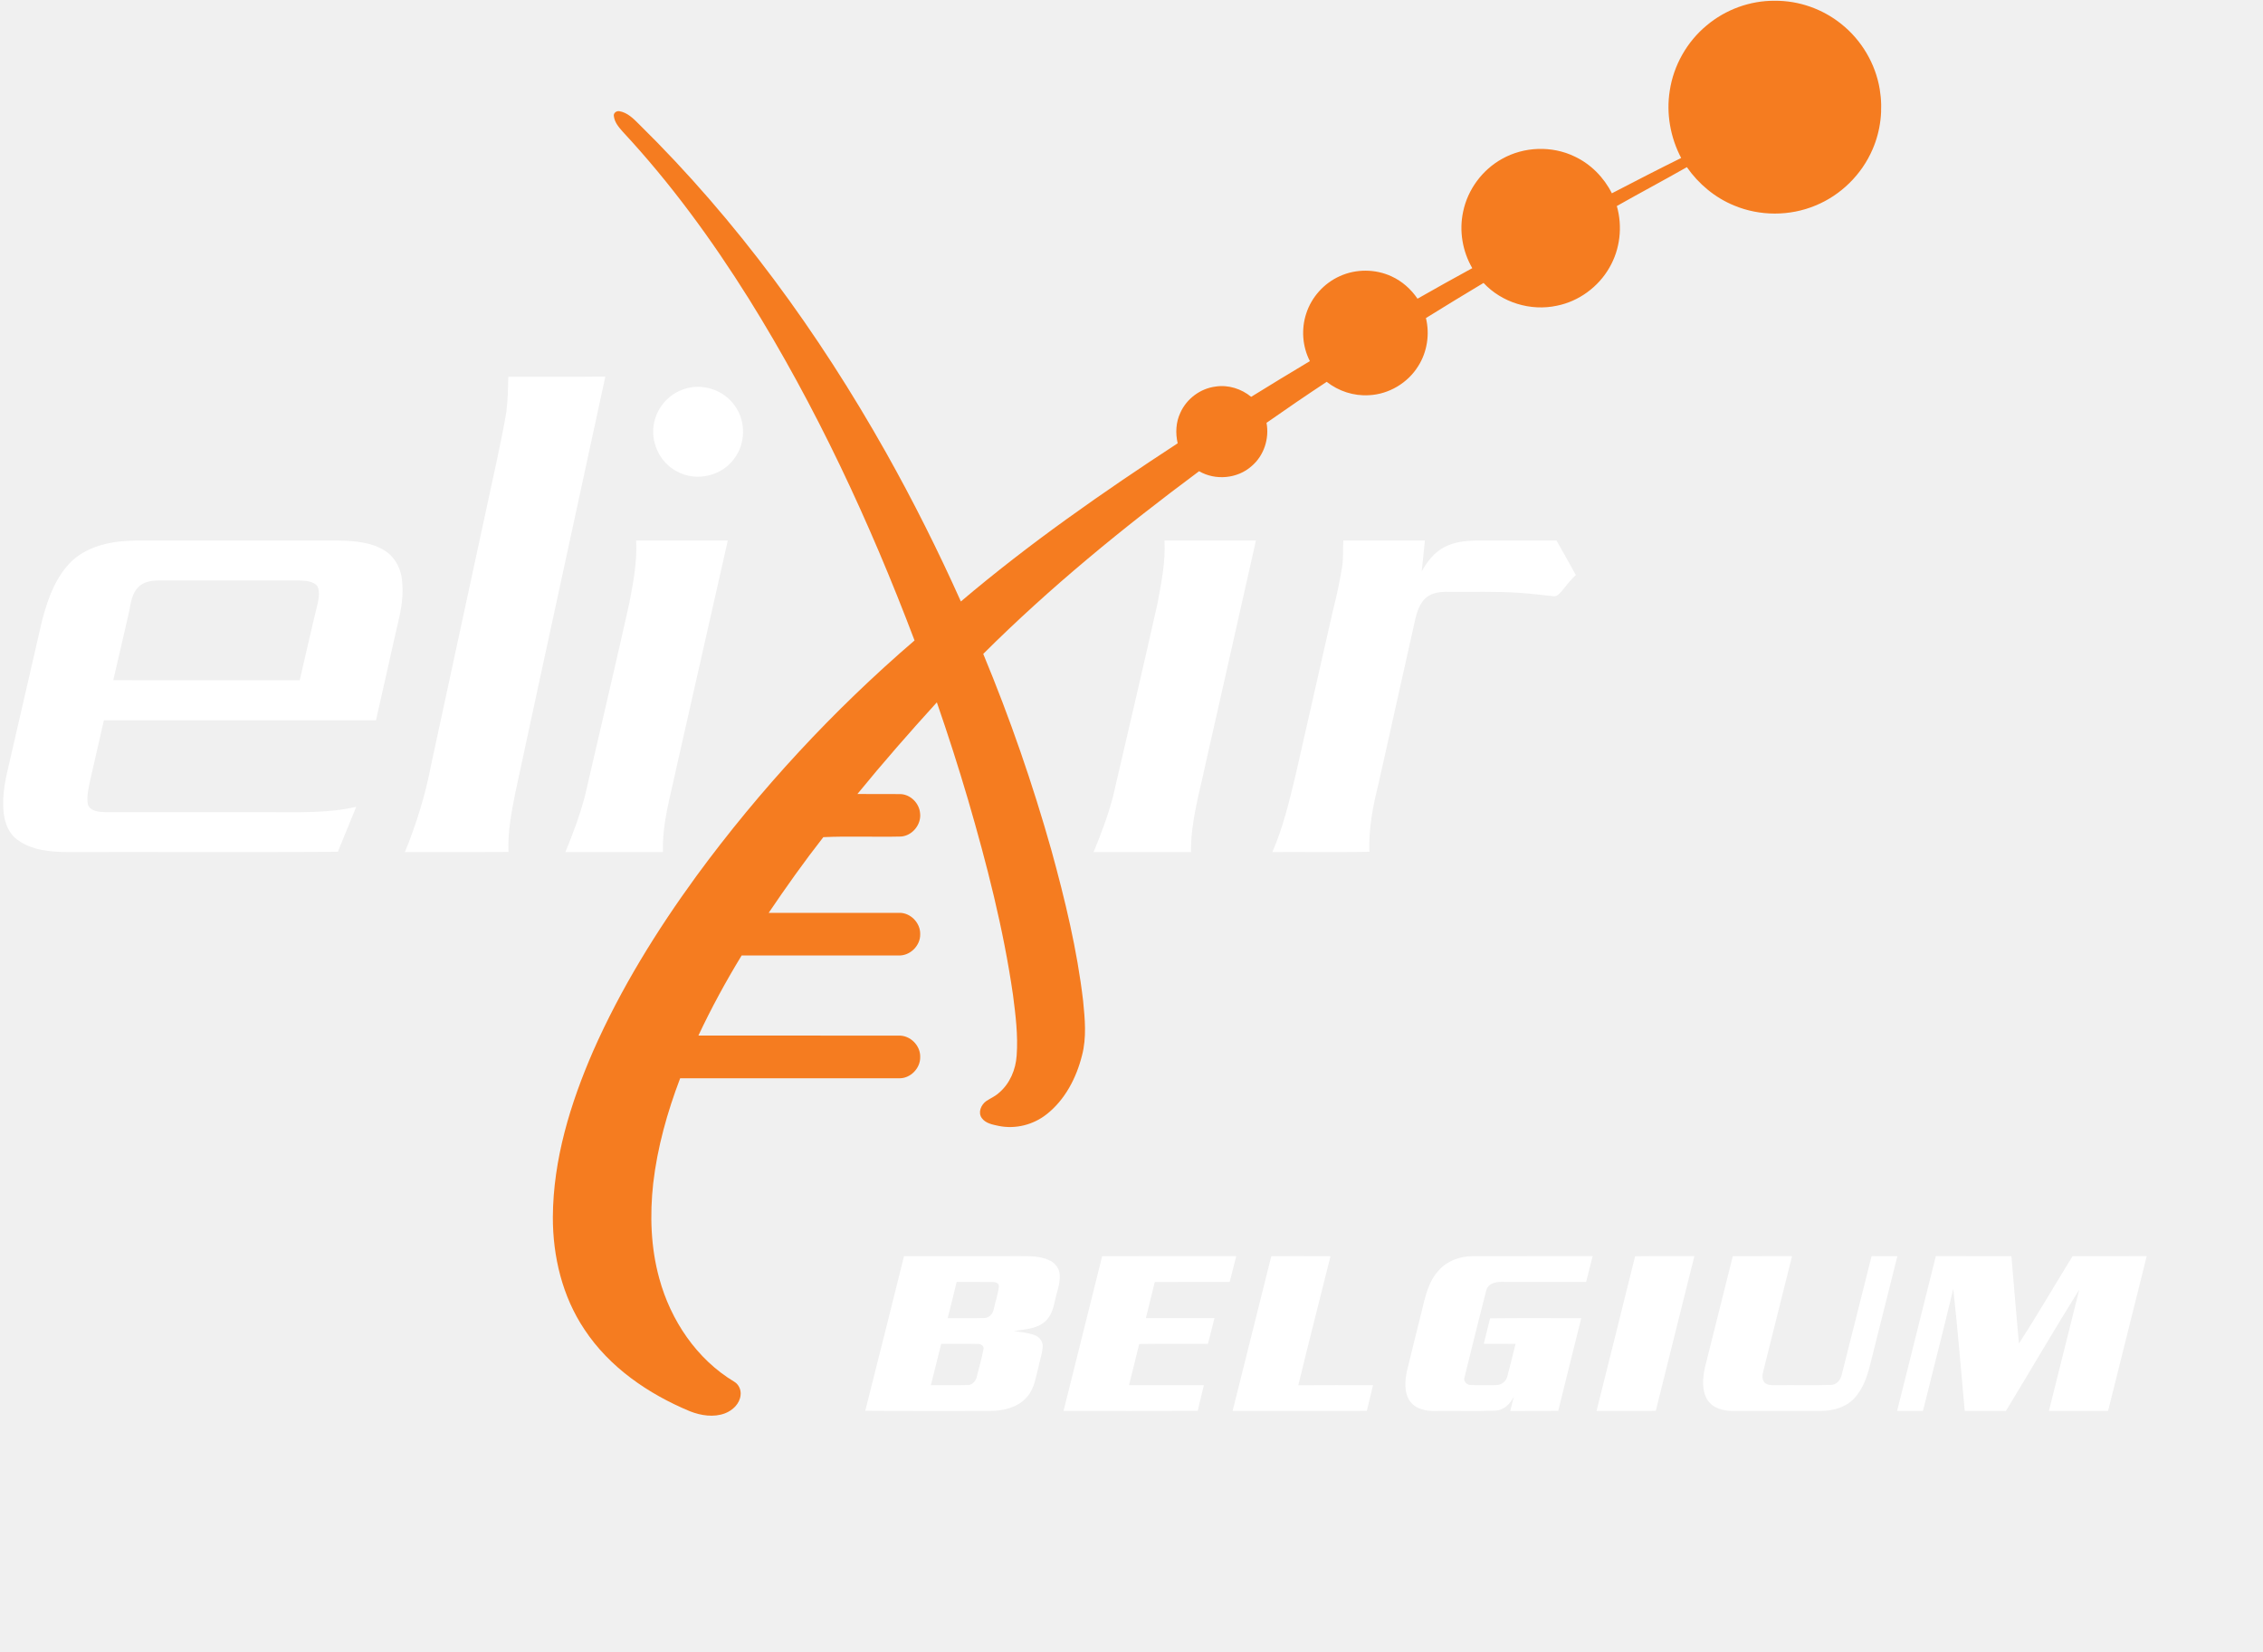
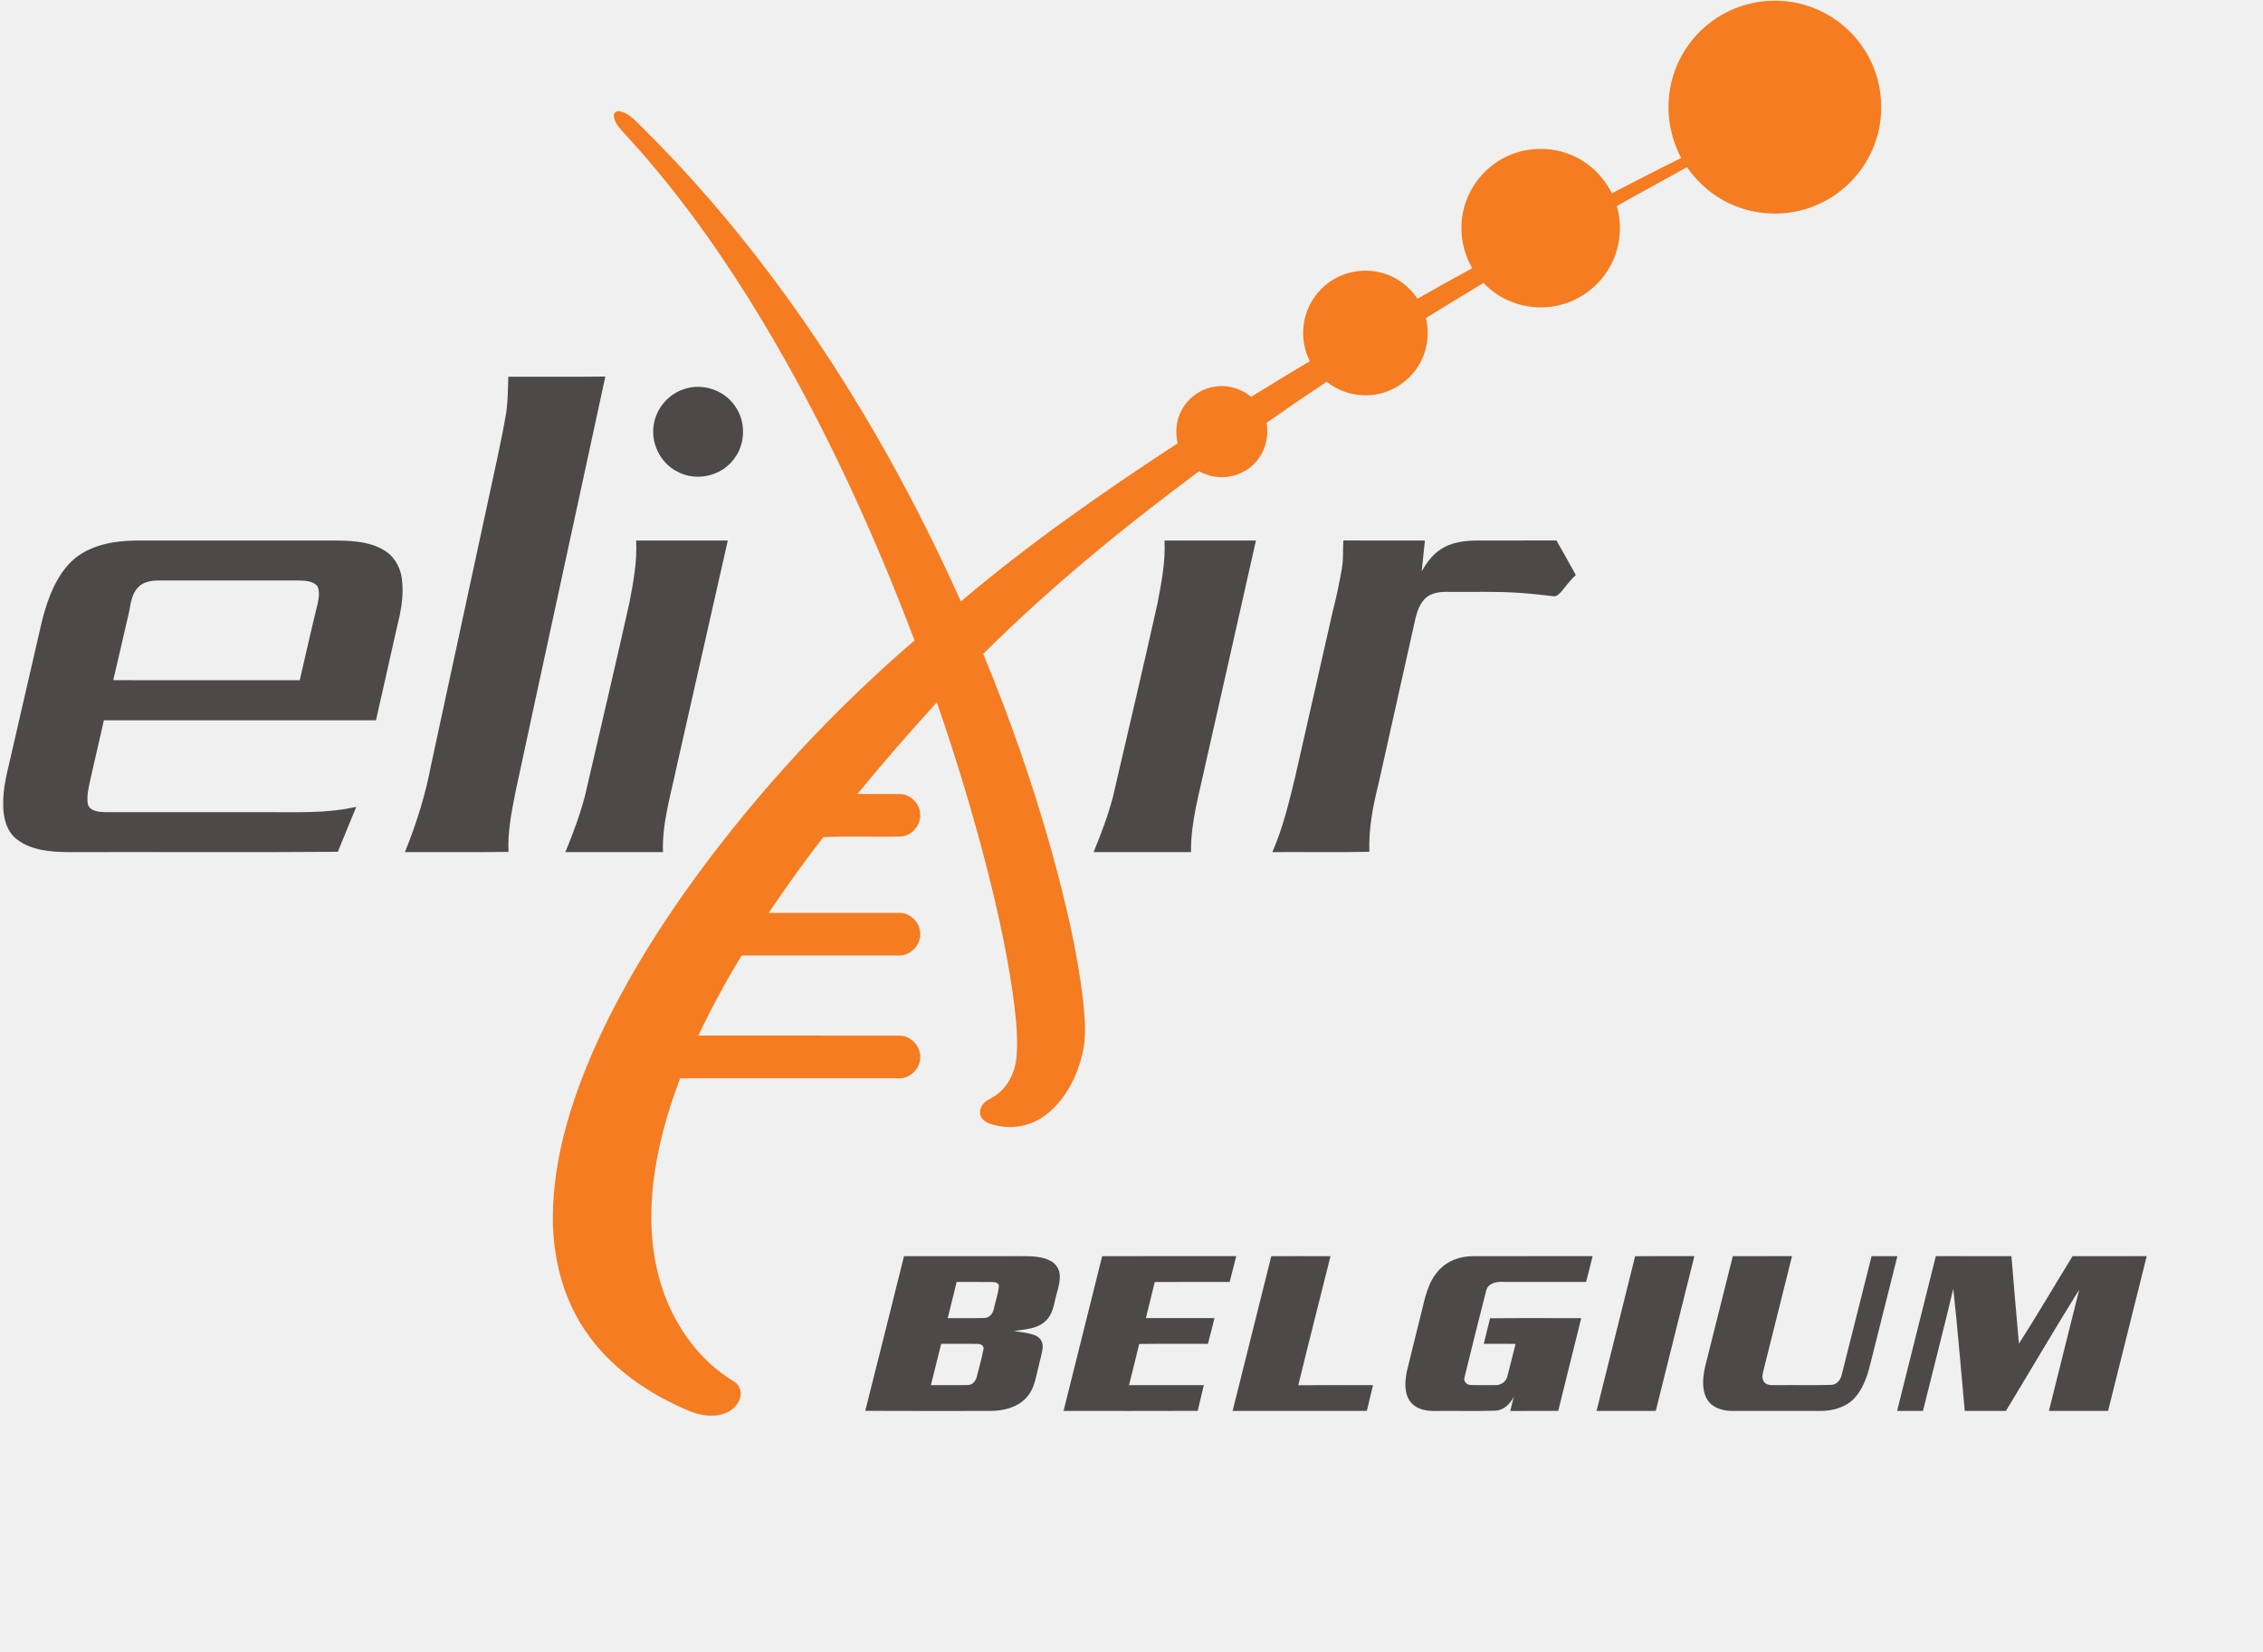
<svg xmlns="http://www.w3.org/2000/svg" width="1400pt" height="1022pt" viewBox="0 0 1400 1022" version="1.1">
  <g id="#f57c20ff">
    <path fill="#f57c20" opacity="1.00" d=" M 1055.78 15.77 C 1067.46 5.92 1082.70 0.32 1098.00 0.48 C 1112.81 0.33 1127.59 5.56 1139.11 14.84 C 1151.63 24.78 1160.31 39.46 1162.90 55.24 C 1164.96 67.72 1163.52 80.81 1158.44 92.42 C 1151.76 108.00 1138.79 120.77 1123.10 127.17 C 1107.21 133.79 1088.72 133.77 1072.84 127.15 C 1061.02 122.33 1050.86 113.85 1043.58 103.41 C 1029.21 111.58 1014.62 119.33 1000.24 127.46 C 1003.88 140.09 1002.30 154.18 995.66 165.56 C 988.82 177.54 976.72 186.43 963.16 189.13 C 946.94 192.64 929.12 187.20 917.79 175.04 C 905.84 182.17 893.98 189.43 882.15 196.76 C 884.59 206.76 882.93 217.70 877.42 226.42 C 870.97 236.91 859.22 243.92 846.90 244.49 C 837.54 245.08 828.11 242.00 820.76 236.21 C 808.23 244.48 795.83 252.95 783.53 261.57 C 785.35 271.31 781.96 281.88 774.34 288.33 C 765.61 296.17 751.91 297.40 741.82 291.51 C 694.99 326.30 649.63 363.31 608.28 404.53 C 624.74 444.17 638.83 484.81 650.48 526.12 C 658.88 556.70 666.38 587.65 670.07 619.20 C 671.17 630.37 672.30 641.86 669.40 652.87 C 665.92 666.79 658.91 680.40 647.44 689.37 C 639.23 695.87 628.21 698.64 617.93 696.56 C 614.13 695.74 609.70 695.01 607.31 691.59 C 604.90 688.10 606.99 683.40 610.14 681.17 C 612.77 679.43 615.74 678.17 618.09 676.00 C 624.77 670.33 628.37 661.69 628.95 653.06 C 629.88 640.52 628.29 627.97 626.69 615.55 C 620.80 574.63 610.46 534.48 598.91 494.83 C 592.95 474.57 586.49 454.46 579.58 434.50 C 562.74 453.00 546.26 471.83 530.43 491.21 C 539.30 491.28 548.17 491.15 557.04 491.26 C 563.27 491.45 568.65 496.86 569.20 503.00 C 570.11 510.00 564.44 517.05 557.37 517.52 C 541.39 517.92 525.24 517.15 509.35 517.90 C 497.48 533.06 486.33 548.80 475.53 564.75 C 502.37 564.73 529.21 564.76 556.05 564.73 C 563.16 564.43 569.50 570.90 569.28 577.98 C 569.41 585.04 563.05 591.32 556.00 591.11 C 523.61 591.10 491.22 591.15 458.83 591.08 C 449.05 607.11 440.06 623.64 432.07 640.64 C 473.38 640.68 514.69 640.63 556.01 640.67 C 563.14 640.44 569.52 646.84 569.28 653.97 C 569.40 660.98 563.12 667.34 556.06 667.07 C 510.96 667.06 465.87 667.07 420.78 667.06 C 412.82 688.00 406.69 709.74 404.11 732.04 C 401.94 751.68 402.57 771.84 407.88 790.96 C 414.92 816.83 431.00 840.85 454.22 854.78 C 457.04 856.45 458.57 859.85 458.16 863.09 C 457.66 868.36 453.31 872.50 448.57 874.33 C 441.53 877.00 433.63 875.76 426.79 873.06 C 401.14 862.39 377.03 845.93 361.56 822.45 C 347.91 802.09 341.98 777.35 342.02 753.03 C 342.19 717.32 352.88 682.58 367.01 650.10 C 383.98 611.67 406.21 575.76 430.91 541.85 C 470.14 488.40 515.48 439.41 565.78 396.21 C 538.01 322.89 504.77 251.39 463.24 184.80 C 440.33 148.25 414.78 113.21 385.36 81.60 C 382.91 78.82 380.23 75.77 379.78 71.95 C 379.31 70.02 381.30 68.51 383.08 68.78 C 388.07 69.56 391.83 73.32 395.25 76.76 C 455.96 136.38 506.44 205.88 548.11 279.93 C 564.97 309.92 580.37 340.72 594.44 372.10 C 636.68 336.25 682.23 304.51 728.57 274.24 C 727.10 267.96 727.45 261.17 730.24 255.30 C 734.11 246.67 742.60 240.33 751.99 239.15 C 759.81 237.92 767.95 240.50 774.03 245.50 C 786.08 238.04 798.19 230.68 810.35 223.41 C 805.73 214.41 804.92 203.59 808.09 193.99 C 811.35 183.82 819.10 175.19 828.86 170.85 C 838.92 166.25 850.97 166.34 860.98 171.02 C 867.45 174.01 872.95 178.91 876.94 184.79 C 888.19 178.42 899.45 172.05 910.82 165.89 C 904.74 155.44 902.60 142.77 905.17 130.93 C 907.99 117.25 917.03 105.03 929.25 98.28 C 942.81 90.64 960.08 90.04 974.11 96.80 C 984.10 101.48 992.25 109.74 997.18 119.58 C 1011.42 112.21 1025.66 104.82 1040.05 97.73 C 1033.37 85.03 1030.71 70.23 1033.00 56.03 C 1035.37 40.44 1043.63 25.83 1055.78 15.77 Z" />
  </g>
-   <g id="#fffff">
-     <path fill="#fff" opacity="1.00" d=" M 314.47 233.07 C 334.47 232.99 354.49 233.23 374.49 232.95 C 356.01 318.81 337.21 404.60 318.79 490.47 C 316.46 502.52 313.98 514.69 314.58 527.03 C 293.22 527.28 271.85 527.06 250.49 527.14 C 257.60 509.70 263.22 491.64 266.72 473.13 C 278.32 419.38 289.91 365.63 301.52 311.89 C 305.52 292.88 310.01 273.96 313.26 254.80 C 314.20 247.60 314.27 240.32 314.47 233.07 Z" />
-     <path fill="#fff" opacity="1.00" d=" M 423.36 240.66 C 434.67 236.82 448.09 241.32 454.75 251.25 C 461.60 260.83 461.29 274.78 453.99 284.04 C 446.27 294.59 430.71 298.01 419.21 291.87 C 408.01 286.39 401.81 272.81 404.85 260.74 C 406.98 251.43 414.23 243.51 423.36 240.66 Z" />
-     <path fill="#fff" opacity="1.00" d=" M 44.79 346.75 C 55.37 337.20 70.20 334.55 84.02 334.40 C 125.97 334.36 167.93 334.36 209.89 334.40 C 219.81 334.65 230.44 335.45 238.88 341.21 C 244.97 345.44 248.40 352.69 248.81 360.00 C 249.49 366.88 248.69 373.85 247.30 380.60 C 242.27 402.23 237.58 423.95 232.60 445.60 C 176.49 445.61 120.38 445.57 64.27 445.62 C 61.52 457.73 58.76 469.85 55.96 481.95 C 54.86 487.12 53.46 492.49 54.37 497.78 C 56.00 501.95 61.15 502.30 64.99 502.42 C 98.31 502.47 131.63 502.43 164.96 502.44 C 183.47 502.32 202.24 503.36 220.42 499.12 C 216.64 508.40 212.71 517.63 209.01 526.96 C 153.36 527.39 97.68 527.00 42.02 527.15 C 31.22 527.01 19.49 526.14 10.58 519.37 C 4.04 514.48 2.00 505.84 1.98 498.07 C 1.65 487.14 4.80 476.59 7.13 466.04 C 13.41 438.74 19.67 411.44 25.97 384.15 C 29.48 370.62 34.41 356.60 44.79 346.75 M 85.39 363.41 C 81.60 367.31 80.91 372.95 79.95 378.05 C 76.74 392.32 73.36 406.55 70.06 420.80 C 108.51 420.81 146.96 420.78 185.42 420.82 C 189.18 404.88 192.70 388.88 196.62 372.97 C 197.25 369.57 197.90 365.83 196.35 362.58 C 193.56 359.42 188.94 359.22 185.02 359.12 C 156.00 359.13 126.99 359.12 97.98 359.12 C 93.51 359.14 88.55 359.93 85.39 363.41 Z" />
-     <path fill="#fff" opacity="1.00" d=" M 393.55 334.39 C 412.45 334.37 431.35 334.37 450.25 334.38 C 439.67 381.22 429.07 428.04 418.48 474.87 C 414.89 492.12 409.55 509.33 410.14 527.13 C 390.02 527.14 369.89 527.14 349.77 527.13 C 354.52 515.64 358.88 503.95 362.00 491.90 C 371.11 452.22 380.54 412.59 389.39 372.85 C 391.79 360.16 394.27 347.36 393.55 334.39 Z" />
-     <path fill="#fff" opacity="1.00" d=" M 720.42 334.38 C 739.27 334.39 758.13 334.35 776.98 334.40 C 766.71 380.27 756.28 426.11 745.95 471.97 C 742.11 490.19 736.59 508.35 736.81 527.14 C 716.73 527.14 696.64 527.14 676.56 527.14 C 681.13 516.03 685.40 504.74 688.48 493.12 C 697.75 453.11 707.20 413.14 716.14 373.05 C 718.53 360.29 721.11 347.44 720.42 334.38 Z" />
-     <path fill="#fff" opacity="1.00" d=" M 831.06 334.37 C 847.88 334.40 864.70 334.34 881.52 334.40 C 880.87 340.76 880.18 347.13 879.54 353.50 C 882.86 347.44 887.32 341.70 893.57 338.46 C 899.82 335.18 907.01 334.46 913.97 334.39 C 930.27 334.34 946.58 334.44 962.89 334.34 C 967.01 341.41 970.88 348.62 974.89 355.76 C 971.48 358.80 968.83 362.52 965.92 366.00 C 964.59 367.33 963.13 369.22 961.02 368.84 C 954.01 368.15 947.03 367.18 940.00 366.77 C 925.36 365.72 910.67 366.34 896.01 366.15 C 890.91 366.03 885.21 366.65 881.44 370.46 C 877.27 374.77 876.01 380.88 874.78 386.53 C 867.44 419.38 860.15 452.23 852.77 485.06 C 849.33 498.75 846.65 512.78 847.16 526.96 C 827.16 527.38 807.14 527.01 787.14 527.14 C 793.73 512.07 797.52 496.02 801.38 480.10 C 809.08 446.03 816.85 411.97 824.57 377.90 C 826.89 368.98 828.73 359.95 830.29 350.88 C 831.14 345.41 830.69 339.87 831.06 334.37 Z" />
-     <path fill="#fff" opacity="1.00" d=" M 559.26 777.14 C 583.18 777.08 607.11 777.14 631.04 777.11 C 637.39 777.13 644.18 776.96 649.95 780.06 C 653.24 781.76 655.47 785.22 655.63 788.93 C 655.88 794.48 653.64 799.71 652.53 805.07 C 651.56 809.84 649.98 814.89 645.97 818.00 C 640.72 822.31 633.62 822.34 627.26 823.47 C 631.55 824.01 635.91 824.49 640.01 825.95 C 642.95 826.94 645.17 829.79 645.07 832.96 C 644.84 837.19 643.38 841.23 642.50 845.37 C 640.85 851.67 640.08 858.59 635.73 863.77 C 630.08 870.74 620.62 872.95 612.03 872.87 C 586.45 872.81 560.87 872.98 535.29 872.78 C 543.42 840.93 551.26 809.01 559.26 777.14 M 591.83 793.09 C 589.96 800.54 588.21 808.02 586.29 815.46 C 593.85 815.39 601.42 815.59 608.98 815.37 C 612.07 815.34 614.28 812.61 614.81 809.77 C 615.81 805.16 617.43 800.65 617.94 795.96 C 618.26 793.79 615.78 793.06 614.11 793.12 C 606.68 793.02 599.25 793.12 591.83 793.09 M 582.27 831.34 C 580.14 839.86 578.01 848.38 575.89 856.91 C 583.60 856.84 591.31 857.02 599.01 856.83 C 602.02 856.68 603.94 853.82 604.44 851.10 C 605.72 845.73 607.37 840.43 608.36 835.00 C 609.13 832.78 606.88 831.32 604.93 831.42 C 597.38 831.23 589.82 831.42 582.27 831.34 Z" />
-     <path fill="#fff" opacity="1.00" d=" M 681.86 777.12 C 709.51 777.09 737.16 777.15 764.81 777.09 C 763.48 782.42 762.13 787.75 760.73 793.07 C 745.28 793.11 729.84 793.05 714.39 793.10 C 712.61 800.56 710.72 807.99 708.90 815.44 C 723.04 815.48 737.18 815.46 751.32 815.45 C 750.03 820.76 748.66 826.06 747.28 831.36 C 733.11 831.39 718.93 831.25 704.76 831.44 C 702.79 839.96 700.51 848.40 698.46 856.91 C 713.89 856.92 729.33 856.87 744.76 856.93 C 743.55 862.24 742.12 867.49 740.96 872.81 C 713.29 872.94 685.62 872.84 657.96 872.85 C 665.89 840.94 673.92 809.04 681.86 777.12 Z" />
-     <path fill="#fff" opacity="1.00" d=" M 786.49 777.12 C 798.70 777.13 810.90 777.07 823.11 777.15 C 816.51 803.76 809.63 830.31 803.19 856.96 C 818.60 856.84 834.00 856.92 849.41 856.92 C 848.20 862.24 846.80 867.51 845.58 872.83 C 817.91 872.92 790.23 872.84 762.55 872.87 C 770.56 840.96 778.51 809.04 786.49 777.12 Z" />
-     <path fill="#fff" opacity="1.00" d=" M 890.04 785.97 C 895.22 780.02 903.18 777.16 910.95 777.14 C 935.73 777.07 960.51 777.14 985.29 777.11 C 983.97 782.44 982.59 787.76 981.24 793.09 C 964.49 793.07 947.74 793.11 930.99 793.07 C 926.66 792.71 920.76 793.34 919.45 798.36 C 914.86 816.19 910.43 834.08 906.05 851.96 C 905.10 854.47 907.39 856.86 909.87 856.81 C 914.92 857.03 919.99 856.88 925.05 856.89 C 928.34 857.04 931.65 854.93 932.47 851.65 C 934.28 844.91 935.90 838.12 937.59 831.36 C 931.03 831.34 924.48 831.36 917.93 831.35 C 919.16 826.06 920.61 820.84 921.83 815.56 C 940.63 815.33 959.44 815.53 978.24 815.46 C 973.57 834.60 968.63 853.67 963.99 872.82 C 954.10 872.93 944.22 872.82 934.34 872.88 C 935.02 869.91 935.74 866.97 936.56 864.04 C 934.23 868.47 930.39 872.50 925.07 872.69 C 912.73 873.11 900.37 872.73 888.03 872.88 C 882.29 873.07 875.76 871.76 872.24 866.80 C 868.57 861.46 869.16 854.51 870.33 848.47 C 873.24 836.37 876.30 824.32 879.27 812.24 C 881.55 803.07 883.36 793.14 890.04 785.97 Z" />
-     <path fill="#fff" opacity="1.00" d=" M 1011.56 777.18 C 1023.78 777.02 1036.00 777.17 1048.22 777.11 C 1040.30 809.02 1032.24 840.90 1024.35 872.83 C 1012.13 872.91 999.91 872.85 987.70 872.86 C 995.63 840.96 1003.70 809.10 1011.56 777.18 Z" />
-     <path fill="#fff" opacity="1.00" d=" M 1071.99 777.14 C 1084.20 777.07 1096.42 777.15 1108.64 777.10 C 1102.70 801.00 1096.70 824.88 1090.73 848.77 C 1090.21 850.94 1089.99 853.58 1091.66 855.34 C 1093.61 857.21 1096.50 856.86 1098.99 856.93 C 1110.23 856.77 1121.49 857.12 1132.72 856.76 C 1136.23 856.73 1138.61 853.75 1139.35 850.58 C 1145.60 826.11 1151.62 801.58 1157.85 777.11 C 1163.17 777.12 1168.49 777.09 1173.81 777.13 C 1168.12 799.75 1162.47 822.39 1156.76 845.01 C 1154.92 852.22 1152.26 859.53 1147.14 865.10 C 1141.75 870.79 1133.63 872.92 1126.00 872.87 C 1108.00 872.86 1090.01 872.87 1072.01 872.87 C 1066.11 872.93 1059.46 871.17 1056.19 865.85 C 1052.68 859.96 1053.39 852.64 1054.69 846.22 C 1060.41 823.18 1066.28 800.18 1071.99 777.14 Z" />
-     <path fill="#fff" opacity="1.00" d=" M 1197.60 777.10 C 1213.18 777.14 1228.77 777.09 1244.36 777.13 C 1245.85 795.15 1247.38 813.18 1249.01 831.20 C 1260.46 813.45 1271.08 795.11 1282.19 777.12 C 1297.48 777.10 1312.77 777.12 1328.06 777.11 C 1320.14 809.04 1312.12 840.94 1304.16 872.86 C 1291.95 872.87 1279.75 872.85 1267.55 872.87 C 1273.79 847.85 1280.04 822.83 1286.31 797.82 C 1270.84 822.60 1256.13 847.88 1240.96 872.86 C 1232.47 872.86 1223.97 872.89 1215.48 872.84 C 1213.13 847.67 1211.18 822.44 1208.38 797.33 C 1202.39 822.57 1195.86 847.68 1189.63 872.86 C 1184.29 872.87 1178.96 872.86 1173.64 872.87 C 1181.67 840.95 1189.59 809.02 1197.60 777.10 Z" />
+   <g id="#4d4948ff">
+     <path fill="#4d4948" opacity="1.00" d=" M 314.47 233.07 C 334.47 232.99 354.49 233.23 374.49 232.95 C 356.01 318.81 337.21 404.60 318.79 490.47 C 316.46 502.52 313.98 514.69 314.58 527.03 C 293.22 527.28 271.85 527.06 250.49 527.14 C 257.60 509.70 263.22 491.64 266.72 473.13 C 278.32 419.38 289.91 365.63 301.52 311.89 C 305.52 292.88 310.01 273.96 313.26 254.80 C 314.20 247.60 314.27 240.32 314.47 233.07 Z" />
+     <path fill="#4d4948" opacity="1.00" d=" M 423.36 240.66 C 434.67 236.82 448.09 241.32 454.75 251.25 C 461.60 260.83 461.29 274.78 453.99 284.04 C 446.27 294.59 430.71 298.01 419.21 291.87 C 408.01 286.39 401.81 272.81 404.85 260.74 C 406.98 251.43 414.23 243.51 423.36 240.66 Z" />
+     <path fill="#4d4948" opacity="1.00" d=" M 44.79 346.75 C 55.37 337.20 70.20 334.55 84.02 334.40 C 125.97 334.36 167.93 334.36 209.89 334.40 C 219.81 334.65 230.44 335.45 238.88 341.21 C 244.97 345.44 248.40 352.69 248.81 360.00 C 249.49 366.88 248.69 373.85 247.30 380.60 C 242.27 402.23 237.58 423.95 232.60 445.60 C 176.49 445.61 120.38 445.57 64.27 445.62 C 61.52 457.73 58.76 469.85 55.96 481.95 C 54.86 487.12 53.46 492.49 54.37 497.78 C 56.00 501.95 61.15 502.30 64.99 502.42 C 98.31 502.47 131.63 502.43 164.96 502.44 C 183.47 502.32 202.24 503.36 220.42 499.12 C 216.64 508.40 212.71 517.63 209.01 526.96 C 153.36 527.39 97.68 527.00 42.02 527.15 C 31.22 527.01 19.49 526.14 10.58 519.37 C 4.04 514.48 2.00 505.84 1.98 498.07 C 1.65 487.14 4.80 476.59 7.13 466.04 C 13.41 438.74 19.67 411.44 25.97 384.15 C 29.48 370.62 34.41 356.60 44.79 346.75 M 85.39 363.41 C 81.60 367.31 80.91 372.95 79.95 378.05 C 76.74 392.32 73.36 406.55 70.06 420.80 C 108.51 420.81 146.96 420.78 185.42 420.82 C 189.18 404.88 192.70 388.88 196.62 372.97 C 197.25 369.57 197.90 365.83 196.35 362.58 C 193.56 359.42 188.94 359.22 185.02 359.12 C 156.00 359.13 126.99 359.12 97.98 359.12 C 93.51 359.14 88.55 359.93 85.39 363.41 Z" />
+     <path fill="#4d4948" opacity="1.00" d=" M 393.55 334.39 C 412.45 334.37 431.35 334.37 450.25 334.38 C 439.67 381.22 429.07 428.04 418.48 474.87 C 414.89 492.12 409.55 509.33 410.14 527.13 C 390.02 527.14 369.89 527.14 349.77 527.13 C 354.52 515.64 358.88 503.95 362.00 491.90 C 371.11 452.22 380.54 412.59 389.39 372.85 C 391.79 360.16 394.27 347.36 393.55 334.39 Z" />
+     <path fill="#4d4948" opacity="1.00" d=" M 720.42 334.38 C 739.27 334.39 758.13 334.35 776.98 334.40 C 766.71 380.27 756.28 426.11 745.95 471.97 C 742.11 490.19 736.59 508.35 736.81 527.14 C 716.73 527.14 696.64 527.14 676.56 527.14 C 681.13 516.03 685.40 504.74 688.48 493.12 C 697.75 453.11 707.20 413.14 716.14 373.05 C 718.53 360.29 721.11 347.44 720.42 334.38 Z" />
+     <path fill="#4d4948" opacity="1.00" d=" M 831.06 334.37 C 847.88 334.40 864.70 334.34 881.52 334.40 C 880.87 340.76 880.18 347.13 879.54 353.50 C 882.86 347.44 887.32 341.70 893.57 338.46 C 899.82 335.18 907.01 334.46 913.97 334.39 C 930.27 334.34 946.58 334.44 962.89 334.34 C 967.01 341.41 970.88 348.62 974.89 355.76 C 971.48 358.80 968.83 362.52 965.92 366.00 C 964.59 367.33 963.13 369.22 961.02 368.84 C 954.01 368.15 947.03 367.18 940.00 366.77 C 925.36 365.72 910.67 366.34 896.01 366.15 C 890.91 366.03 885.21 366.65 881.44 370.46 C 877.27 374.77 876.01 380.88 874.78 386.53 C 867.44 419.38 860.15 452.23 852.77 485.06 C 849.33 498.75 846.65 512.78 847.16 526.96 C 827.16 527.38 807.14 527.01 787.14 527.14 C 793.73 512.07 797.52 496.02 801.38 480.10 C 809.08 446.03 816.85 411.97 824.57 377.90 C 826.89 368.98 828.73 359.95 830.29 350.88 C 831.14 345.41 830.69 339.87 831.06 334.37 Z" />
+     <path fill="#4d4948" opacity="1.00" d=" M 559.26 777.14 C 583.18 777.08 607.11 777.14 631.04 777.11 C 637.39 777.13 644.18 776.96 649.95 780.06 C 653.24 781.76 655.47 785.22 655.63 788.93 C 655.88 794.48 653.64 799.71 652.53 805.07 C 651.56 809.84 649.98 814.89 645.97 818.00 C 640.72 822.31 633.62 822.34 627.26 823.47 C 631.55 824.01 635.91 824.49 640.01 825.95 C 642.95 826.94 645.17 829.79 645.07 832.96 C 644.84 837.19 643.38 841.23 642.50 845.37 C 640.85 851.67 640.08 858.59 635.73 863.77 C 630.08 870.74 620.62 872.95 612.03 872.87 C 586.45 872.81 560.87 872.98 535.29 872.78 C 543.42 840.93 551.26 809.01 559.26 777.14 M 591.83 793.09 C 589.96 800.54 588.21 808.02 586.29 815.46 C 593.85 815.39 601.42 815.59 608.98 815.37 C 612.07 815.34 614.28 812.61 614.81 809.77 C 615.81 805.16 617.43 800.65 617.94 795.96 C 618.26 793.79 615.78 793.06 614.11 793.12 C 606.68 793.02 599.25 793.12 591.83 793.09 M 582.27 831.34 C 580.14 839.86 578.01 848.38 575.89 856.91 C 583.60 856.84 591.31 857.02 599.01 856.83 C 602.02 856.68 603.94 853.82 604.44 851.10 C 605.72 845.73 607.37 840.43 608.36 835.00 C 609.13 832.78 606.88 831.32 604.93 831.42 C 597.38 831.23 589.82 831.42 582.27 831.34 Z" />
+     <path fill="#4d4948" opacity="1.00" d=" M 681.86 777.12 C 709.51 777.09 737.16 777.15 764.81 777.09 C 763.48 782.42 762.13 787.75 760.73 793.07 C 745.28 793.11 729.84 793.05 714.39 793.10 C 712.61 800.56 710.72 807.99 708.90 815.44 C 723.04 815.48 737.18 815.46 751.32 815.45 C 750.03 820.76 748.66 826.06 747.28 831.36 C 733.11 831.39 718.93 831.25 704.76 831.44 C 702.79 839.96 700.51 848.40 698.46 856.91 C 713.89 856.92 729.33 856.87 744.76 856.93 C 743.55 862.24 742.12 867.49 740.96 872.81 C 713.29 872.94 685.62 872.84 657.96 872.85 C 665.89 840.94 673.92 809.04 681.86 777.12 Z" />
+     <path fill="#4d4948" opacity="1.00" d=" M 786.49 777.12 C 798.70 777.13 810.90 777.07 823.11 777.15 C 816.51 803.76 809.63 830.31 803.19 856.96 C 818.60 856.84 834.00 856.92 849.41 856.92 C 848.20 862.24 846.80 867.51 845.58 872.83 C 817.91 872.92 790.23 872.84 762.55 872.87 C 770.56 840.96 778.51 809.04 786.49 777.12 Z" />
+     <path fill="#4d4948" opacity="1.00" d=" M 890.04 785.97 C 895.22 780.02 903.18 777.16 910.95 777.14 C 935.73 777.07 960.51 777.14 985.29 777.11 C 983.97 782.44 982.59 787.76 981.24 793.09 C 964.49 793.07 947.74 793.11 930.99 793.07 C 926.66 792.71 920.76 793.34 919.45 798.36 C 914.86 816.19 910.43 834.08 906.05 851.96 C 905.10 854.47 907.39 856.86 909.87 856.81 C 914.92 857.03 919.99 856.88 925.05 856.89 C 928.34 857.04 931.65 854.93 932.47 851.65 C 934.28 844.91 935.90 838.12 937.59 831.36 C 931.03 831.34 924.48 831.36 917.93 831.35 C 919.16 826.06 920.61 820.84 921.83 815.56 C 940.63 815.33 959.44 815.53 978.24 815.46 C 973.57 834.60 968.63 853.67 963.99 872.82 C 954.10 872.93 944.22 872.82 934.34 872.88 C 935.02 869.91 935.74 866.97 936.56 864.04 C 934.23 868.47 930.39 872.50 925.07 872.69 C 912.73 873.11 900.37 872.73 888.03 872.88 C 882.29 873.07 875.76 871.76 872.24 866.80 C 868.57 861.46 869.16 854.51 870.33 848.47 C 873.24 836.37 876.30 824.32 879.27 812.24 C 881.55 803.07 883.36 793.14 890.04 785.97 Z" />
+     <path fill="#4d4948" opacity="1.00" d=" M 1011.56 777.18 C 1023.78 777.02 1036.00 777.17 1048.22 777.11 C 1040.30 809.02 1032.24 840.90 1024.35 872.83 C 1012.13 872.91 999.91 872.85 987.70 872.86 C 995.63 840.96 1003.70 809.10 1011.56 777.18 Z" />
+     <path fill="#4d4948" opacity="1.00" d=" M 1071.99 777.14 C 1084.20 777.07 1096.42 777.15 1108.64 777.10 C 1102.70 801.00 1096.70 824.88 1090.73 848.77 C 1090.21 850.94 1089.99 853.58 1091.66 855.34 C 1093.61 857.21 1096.50 856.86 1098.99 856.93 C 1110.23 856.77 1121.49 857.12 1132.72 856.76 C 1136.23 856.73 1138.61 853.75 1139.35 850.58 C 1145.60 826.11 1151.62 801.58 1157.85 777.11 C 1163.17 777.12 1168.49 777.09 1173.81 777.13 C 1168.12 799.75 1162.47 822.39 1156.76 845.01 C 1154.92 852.22 1152.26 859.53 1147.14 865.10 C 1141.75 870.79 1133.63 872.92 1126.00 872.87 C 1108.00 872.86 1090.01 872.87 1072.01 872.87 C 1066.11 872.93 1059.46 871.17 1056.19 865.85 C 1052.68 859.96 1053.39 852.64 1054.69 846.22 C 1060.41 823.18 1066.28 800.18 1071.99 777.14 Z" />
+     <path fill="#4d4948" opacity="1.00" d=" M 1197.60 777.10 C 1213.18 777.14 1228.77 777.09 1244.36 777.13 C 1245.85 795.15 1247.38 813.18 1249.01 831.20 C 1260.46 813.45 1271.08 795.11 1282.19 777.12 C 1297.48 777.10 1312.77 777.12 1328.06 777.11 C 1320.14 809.04 1312.12 840.94 1304.16 872.86 C 1291.95 872.87 1279.75 872.85 1267.55 872.87 C 1273.79 847.85 1280.04 822.83 1286.31 797.82 C 1270.84 822.60 1256.13 847.88 1240.96 872.86 C 1232.47 872.86 1223.97 872.89 1215.48 872.84 C 1213.13 847.67 1211.18 822.44 1208.38 797.33 C 1202.39 822.57 1195.86 847.68 1189.63 872.86 C 1184.29 872.87 1178.96 872.86 1173.64 872.87 C 1181.67 840.95 1189.59 809.02 1197.60 777.10 Z" />
  </g>
</svg>
